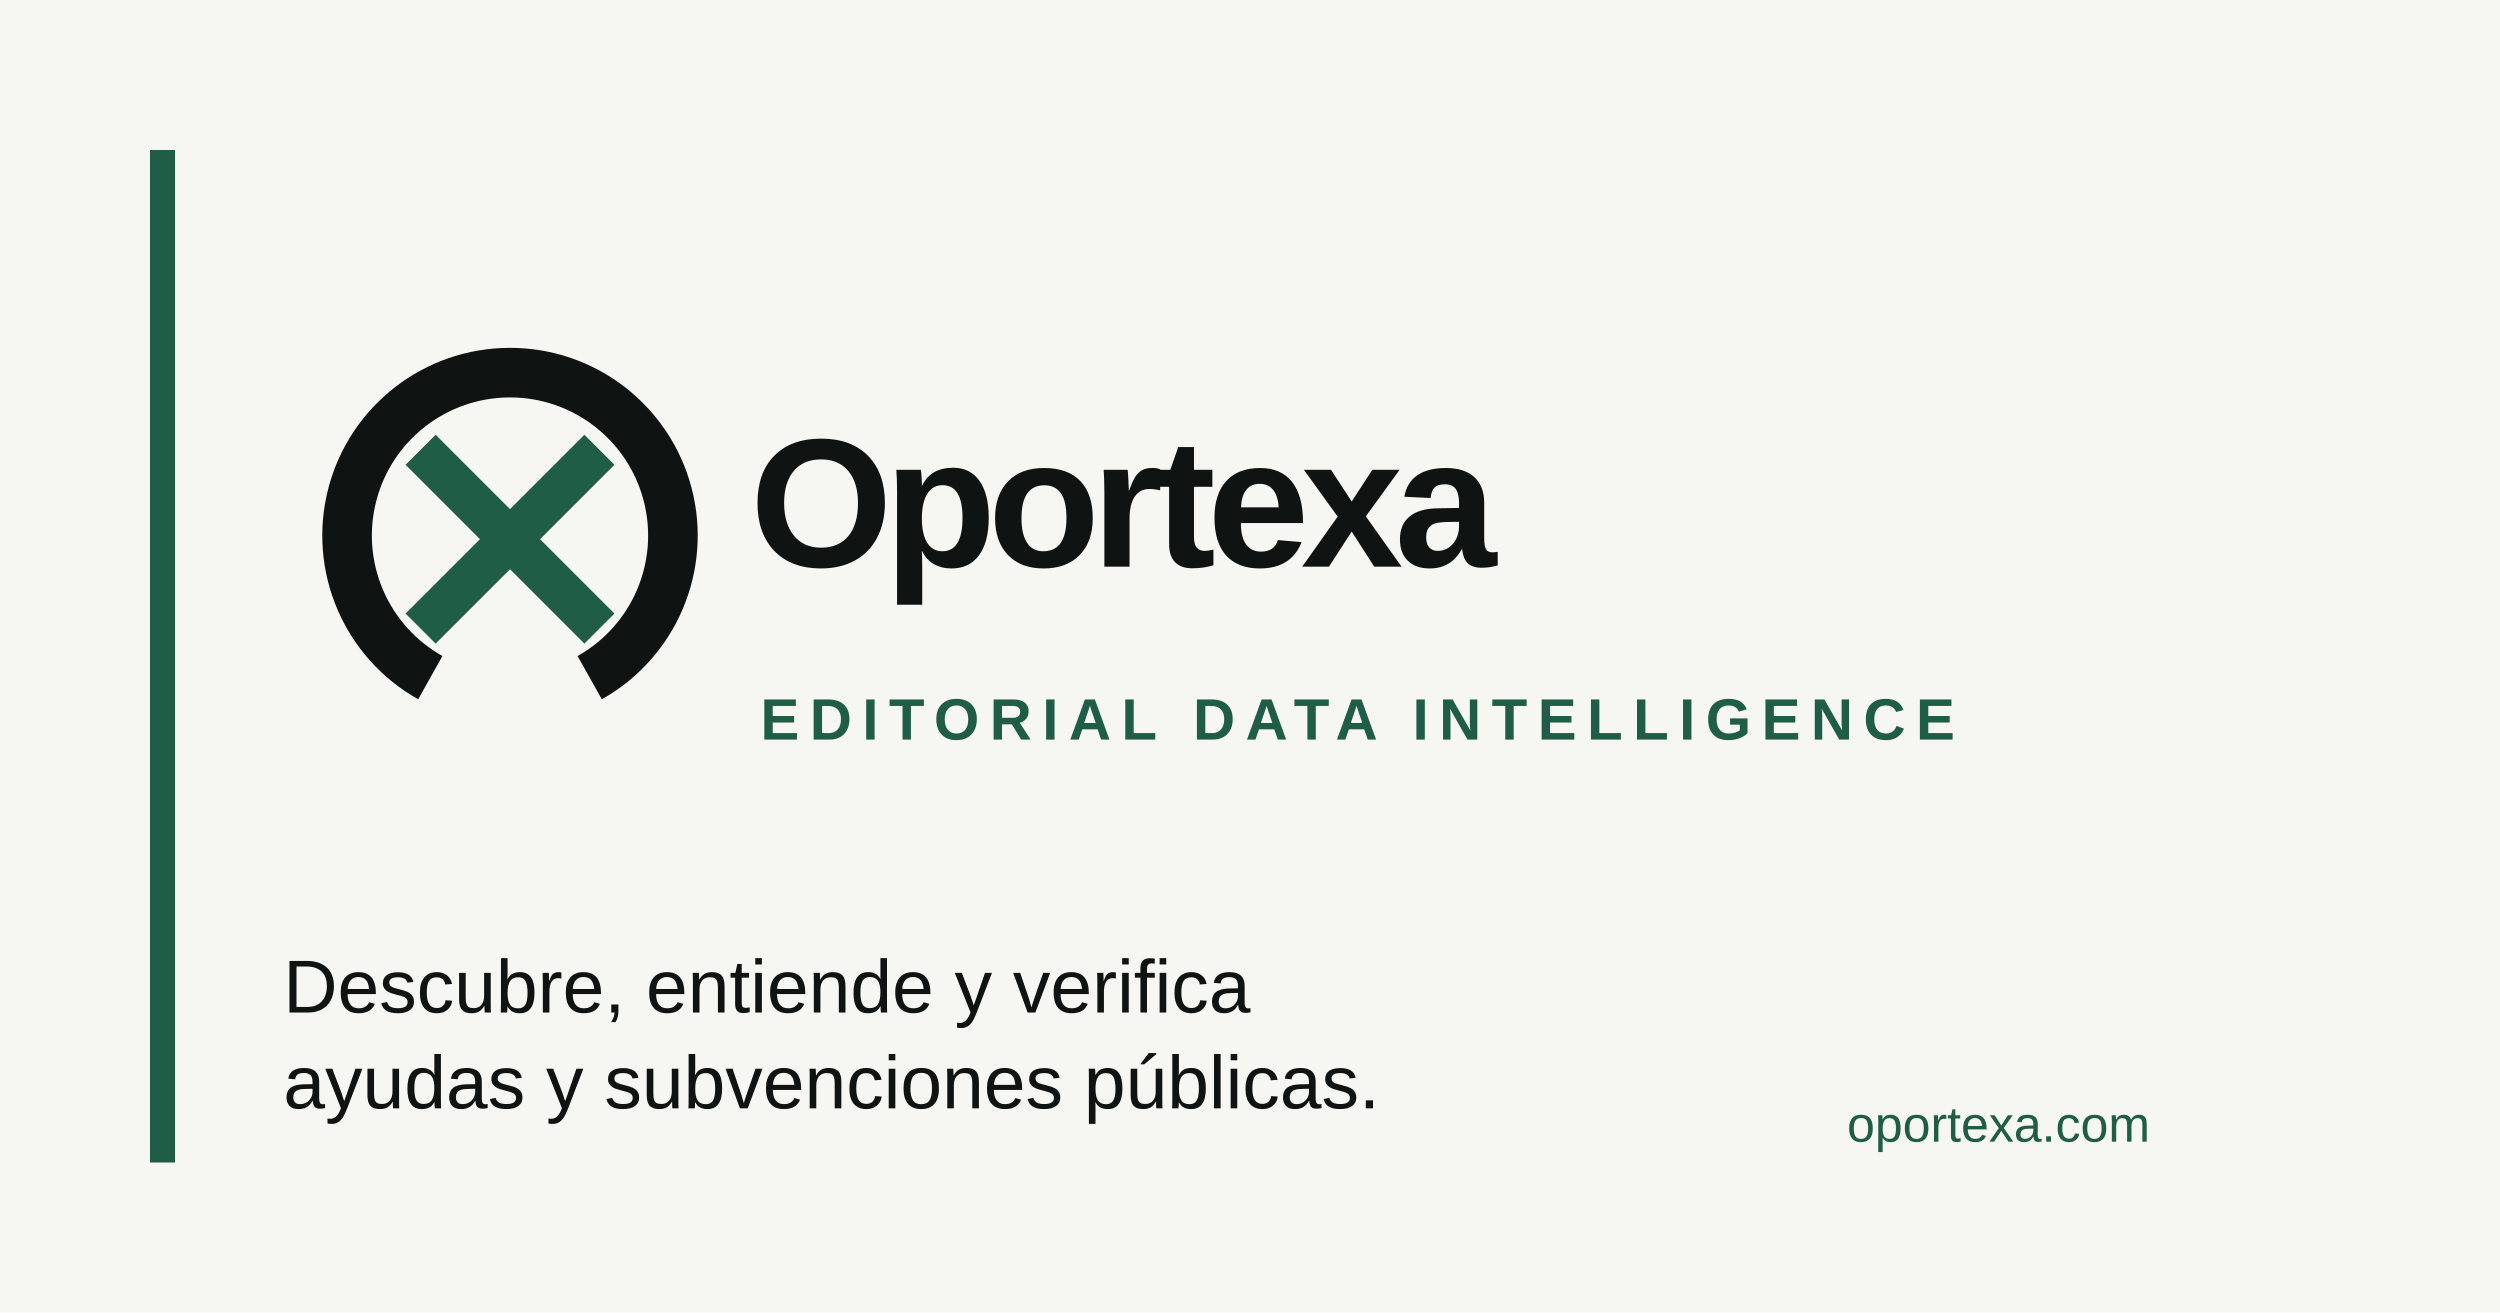
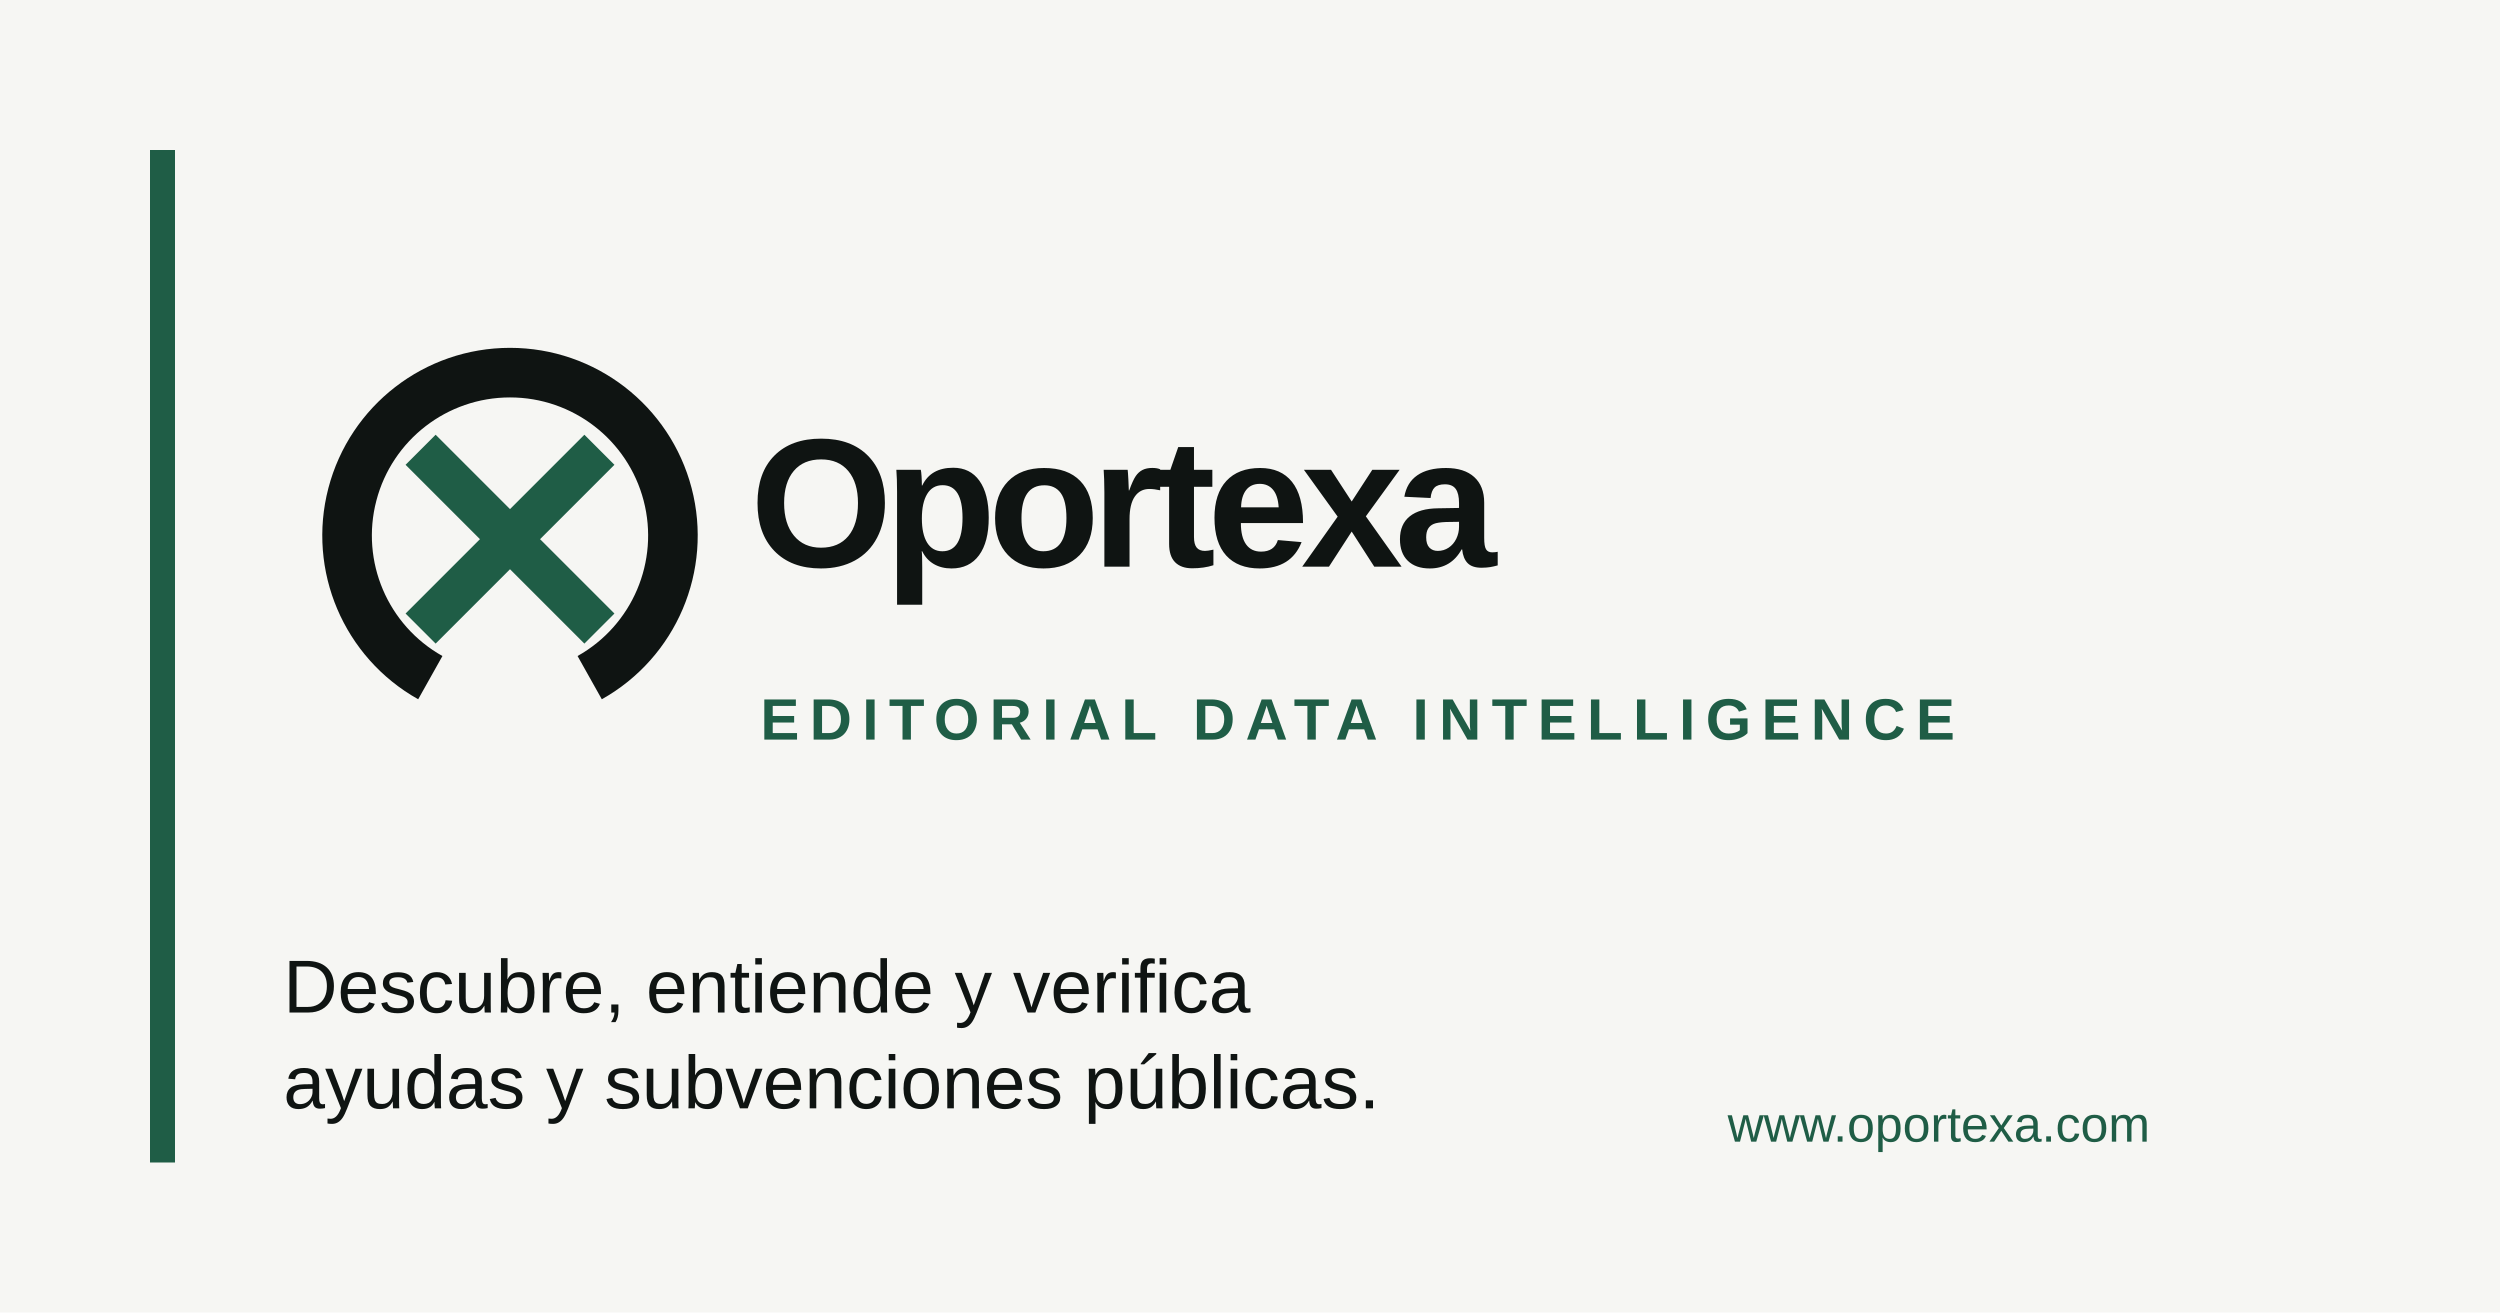
<svg xmlns="http://www.w3.org/2000/svg" width="1200" height="630" viewBox="0 0 1200 630">
  <rect width="1200" height="630" fill="#F6F6F3" />
  <rect x="72" y="72" width="12" height="486" fill="#1F5D46" />
  <g transform="translate(136 150) scale(1.7)">
    <path d="M41.5 103.1a46 46 0 1 1 45 0" fill="none" stroke="#0F1412" stroke-width="14" stroke-linecap="butt" />
    <path d="m43 43 42 42M85 43 43 85" fill="none" stroke="#1F5D46" stroke-width="12" stroke-linecap="square" />
  </g>
  <text x="360" y="272" fill="#0F1412" font-family="Arial, Helvetica, sans-serif" font-size="88" font-weight="700" letter-spacing="-4">Oportexa</text>
  <text x="365" y="355" fill="#1F5D46" font-family="Arial, Helvetica, sans-serif" font-size="28" font-weight="700" letter-spacing="5">EDITORIAL DATA INTELLIGENCE</text>
  <text x="136" y="486" fill="#0F1412" font-family="Arial, Helvetica, sans-serif" font-size="36">Descubre, entiende y verifica</text>
  <text x="136" y="532" fill="#0F1412" font-family="Arial, Helvetica, sans-serif" font-size="36">ayudas y subvenciones públicas.</text>
-   <text x="1032" y="548" fill="#1F5D46" font-family="Arial, Helvetica, sans-serif" font-size="24" text-anchor="end">oportexa.com</text>
+   <text x="1032" y="548" fill="#1F5D46" font-family="Arial, Helvetica, sans-serif" font-size="24" text-anchor="end">www.oportexa.com</text>
</svg>
